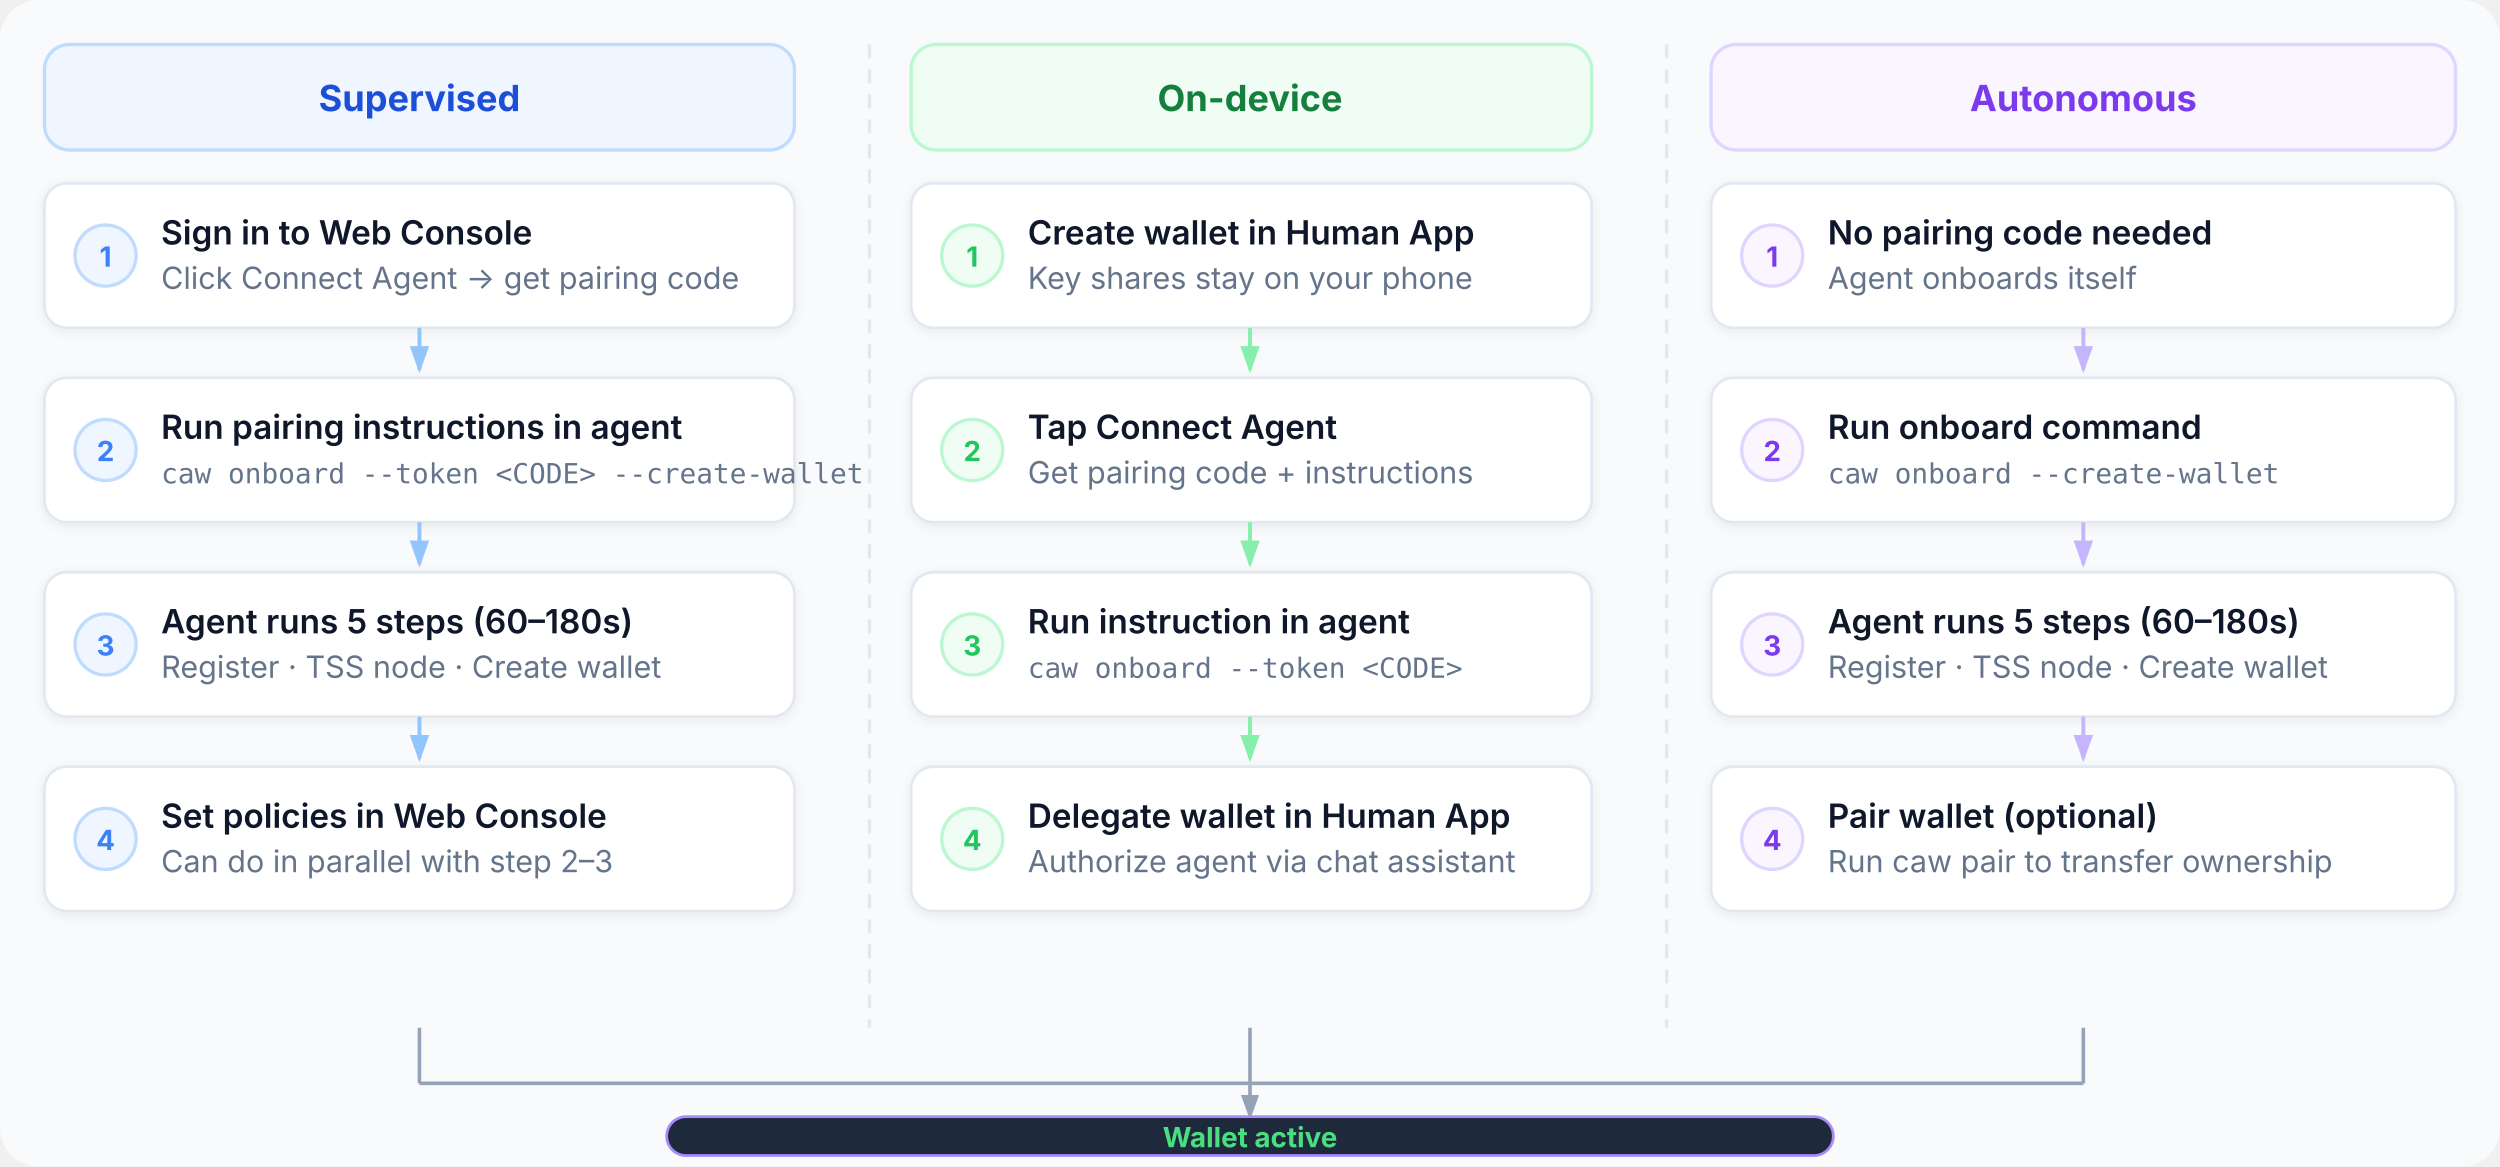
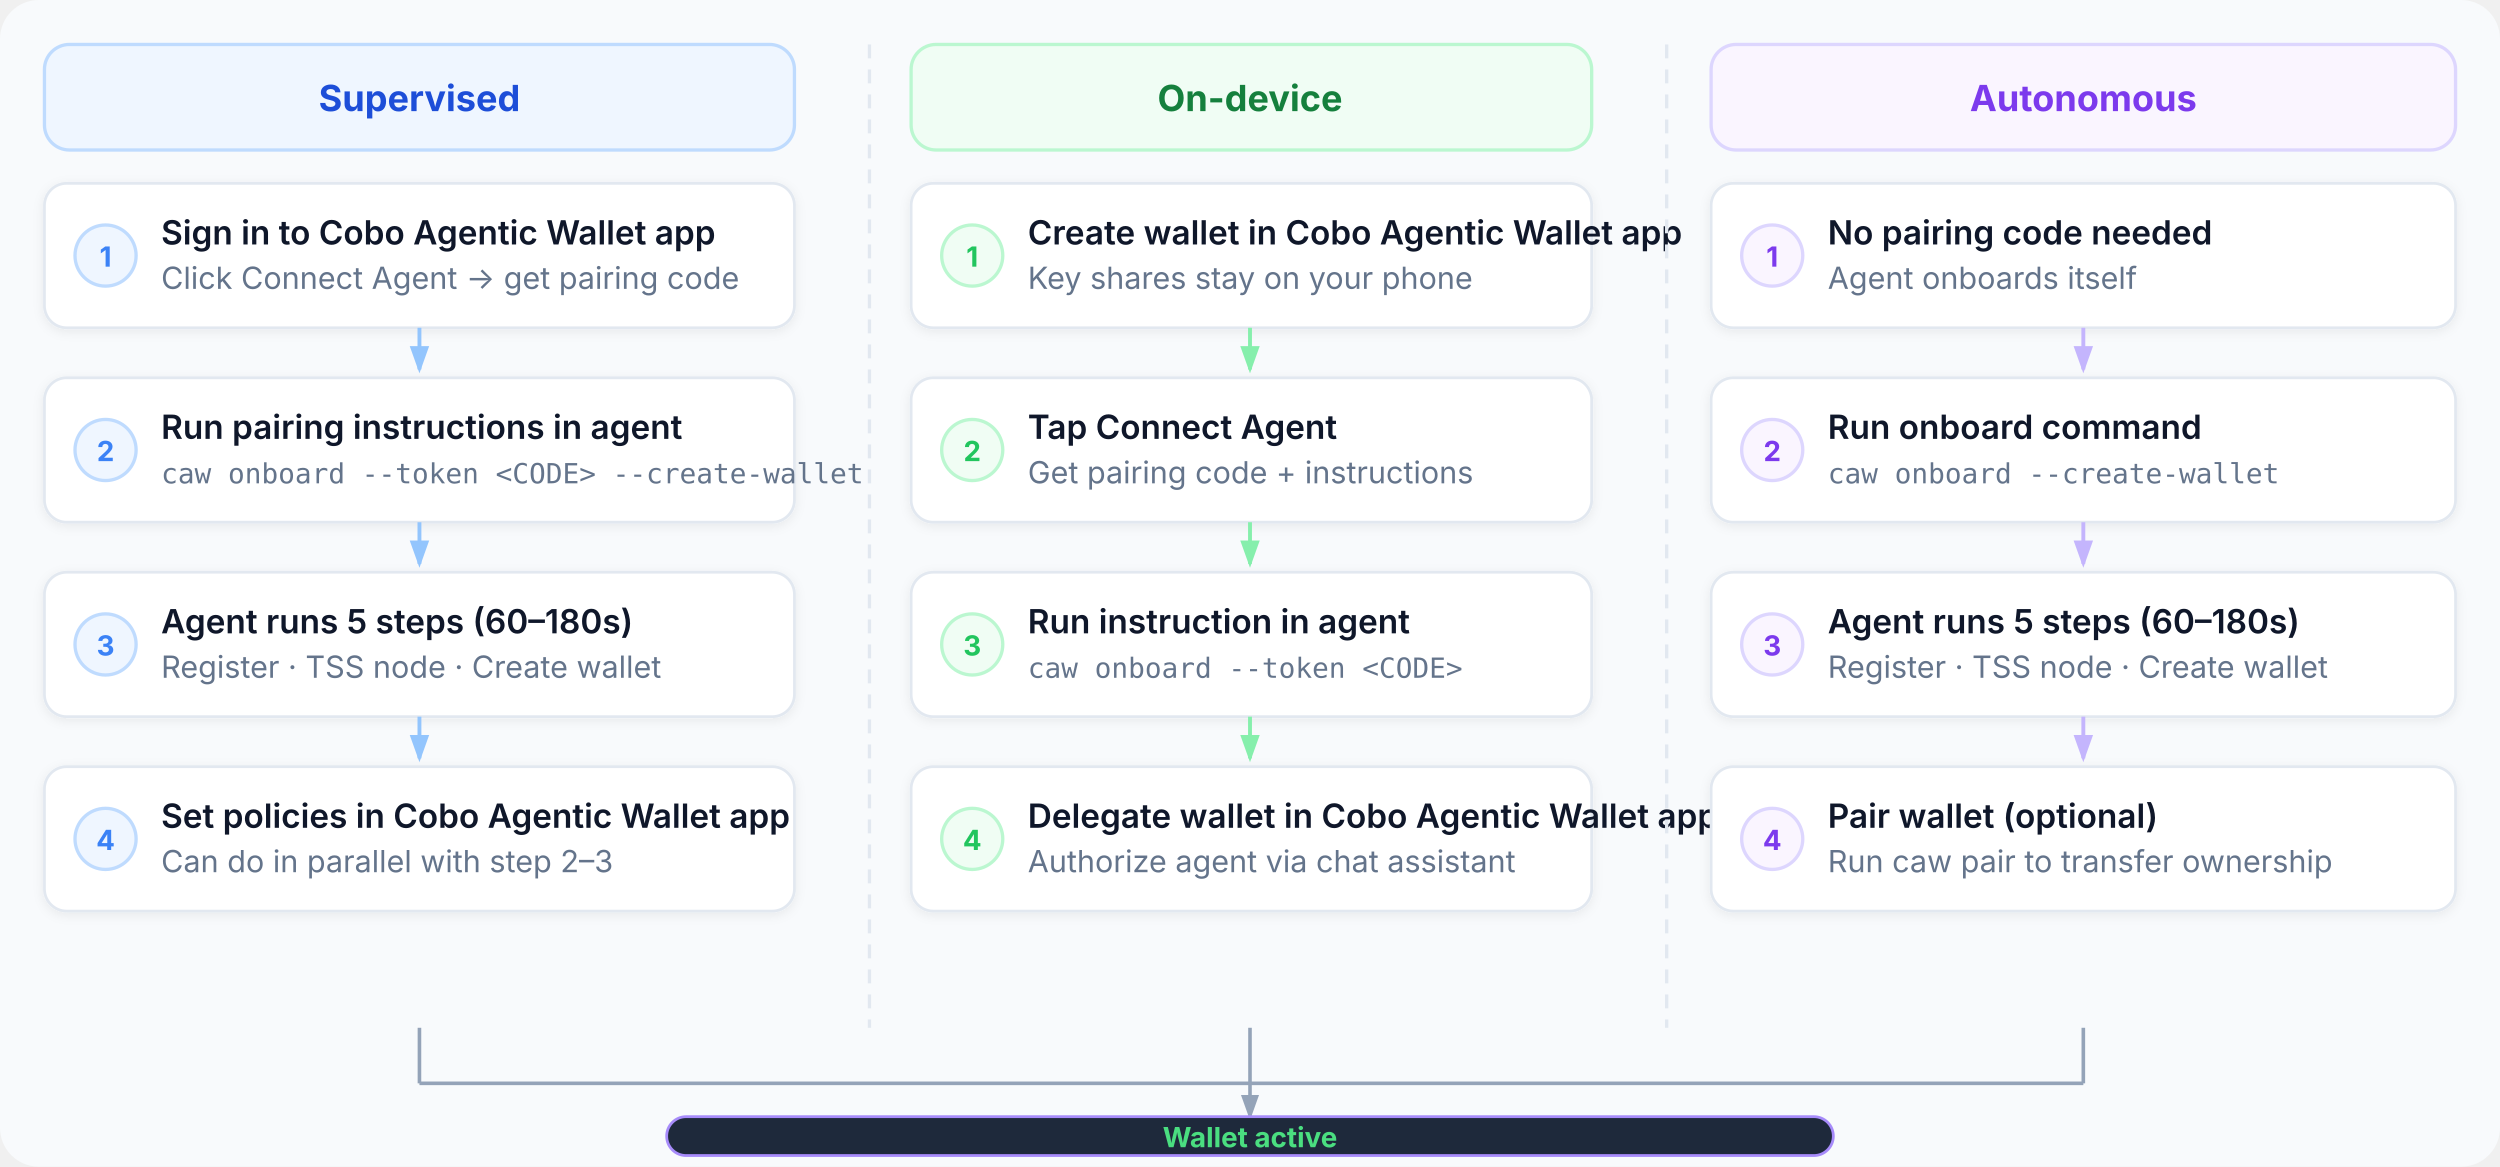
<svg xmlns="http://www.w3.org/2000/svg" viewBox="0 0 900 420" width="900" height="420">
  <defs>
    <filter id="sh">
      <feDropShadow dx="0" dy="1" stdDeviation="2" flood-color="#0F172A" flood-opacity="0.07" />
    </filter>
    <marker id="arrA" markerWidth="7" markerHeight="5" refX="6" refY="2.5" orient="auto">
      <polygon points="0 0, 7 2.5, 0 5" fill="#93C5FD" />
    </marker>
    <marker id="arrB" markerWidth="7" markerHeight="5" refX="6" refY="2.5" orient="auto">
      <polygon points="0 0, 7 2.5, 0 5" fill="#86EFAC" />
    </marker>
    <marker id="arrC" markerWidth="7" markerHeight="5" refX="6" refY="2.5" orient="auto">
      <polygon points="0 0, 7 2.5, 0 5" fill="#C4B5FD" />
    </marker>
    <marker id="arrW" markerWidth="7" markerHeight="5" refX="6" refY="2.5" orient="auto">
      <polygon points="0 0, 7 2.5, 0 5" fill="#94A3B8" />
    </marker>
  </defs>
  <rect width="900" height="420" rx="14" fill="#F8FAFC" />
  <rect x="16" y="16" width="270" height="38" rx="9" fill="#EFF6FF" stroke="#BFDBFE" stroke-width="1.2" />
  <text x="151" y="40" text-anchor="middle" font-family="system-ui,-apple-system,sans-serif" font-size="13" font-weight="700" fill="#1D4ED8">Supervised</text>
  <rect x="16" y="66" width="270" height="52" rx="8" fill="white" stroke="#E2E8F0" stroke-width="1" filter="url(#sh)" />
  <circle cx="38" cy="92" r="11" fill="#EFF6FF" stroke="#BFDBFE" stroke-width="1.2" />
  <text x="38" y="96" text-anchor="middle" font-family="system-ui,-apple-system,sans-serif" font-size="10" font-weight="700" fill="#3B82F6">1</text>
-   <text x="58" y="88" font-family="system-ui,-apple-system,sans-serif" font-size="12" font-weight="600" fill="#0F172A">Sign in to Web Console</text>
+   <text x="58" y="88" font-family="system-ui,-apple-system,sans-serif" font-size="12" font-weight="600" fill="#0F172A">Sign in to Cobo Agentic Wallet app</text>
  <text x="58" y="104" font-family="system-ui,-apple-system,sans-serif" font-size="11" fill="#64748B">Click Connect Agent → get pairing code</text>
  <line x1="151" y1="118" x2="151" y2="133" stroke="#93C5FD" stroke-width="1.4" marker-end="url(#arrA)" />
  <rect x="16" y="136" width="270" height="52" rx="8" fill="white" stroke="#E2E8F0" stroke-width="1" filter="url(#sh)" />
  <circle cx="38" cy="162" r="11" fill="#EFF6FF" stroke="#BFDBFE" stroke-width="1.2" />
  <text x="38" y="166" text-anchor="middle" font-family="system-ui,-apple-system,sans-serif" font-size="10" font-weight="700" fill="#3B82F6">2</text>
  <text x="58" y="158" font-family="system-ui,-apple-system,sans-serif" font-size="12" font-weight="600" fill="#0F172A">Run pairing instructions in agent</text>
  <text x="58" y="174" font-family="ui-monospace,Menlo,monospace" font-size="10" fill="#64748B">caw onboard --token &lt;CODE&gt; --create-wallet</text>
  <line x1="151" y1="188" x2="151" y2="203" stroke="#93C5FD" stroke-width="1.4" marker-end="url(#arrA)" />
  <rect x="16" y="206" width="270" height="52" rx="8" fill="white" stroke="#E2E8F0" stroke-width="1" filter="url(#sh)" />
  <circle cx="38" cy="232" r="11" fill="#EFF6FF" stroke="#BFDBFE" stroke-width="1.2" />
  <text x="38" y="236" text-anchor="middle" font-family="system-ui,-apple-system,sans-serif" font-size="10" font-weight="700" fill="#3B82F6">3</text>
  <text x="58" y="228" font-family="system-ui,-apple-system,sans-serif" font-size="12" font-weight="600" fill="#0F172A">Agent runs 5 steps (60–180s)</text>
  <text x="58" y="244" font-family="system-ui,-apple-system,sans-serif" font-size="11" fill="#64748B">Register · TSS node · Create wallet</text>
  <line x1="151" y1="258" x2="151" y2="273" stroke="#93C5FD" stroke-width="1.4" marker-end="url(#arrA)" />
  <rect x="16" y="276" width="270" height="52" rx="8" fill="white" stroke="#E2E8F0" stroke-width="1" filter="url(#sh)" />
  <circle cx="38" cy="302" r="11" fill="#EFF6FF" stroke="#BFDBFE" stroke-width="1.2" />
  <text x="38" y="306" text-anchor="middle" font-family="system-ui,-apple-system,sans-serif" font-size="10" font-weight="700" fill="#3B82F6">4</text>
-   <text x="58" y="298" font-family="system-ui,-apple-system,sans-serif" font-size="12" font-weight="600" fill="#0F172A">Set policies in Web Console</text>
+   <text x="58" y="298" font-family="system-ui,-apple-system,sans-serif" font-size="12" font-weight="600" fill="#0F172A">Set policies in Cobo Agentic Wallet app</text>
  <text x="58" y="314" font-family="system-ui,-apple-system,sans-serif" font-size="11" fill="#64748B">Can do in parallel with step 2–3</text>
  <line x1="313" y1="16" x2="313" y2="370" stroke="#E2E8F0" stroke-width="1.2" stroke-dasharray="5,4" />
  <rect x="328" y="16" width="245" height="38" rx="9" fill="#F0FDF4" stroke="#BBF7D0" stroke-width="1.2" />
  <text x="450" y="40" text-anchor="middle" font-family="system-ui,-apple-system,sans-serif" font-size="13" font-weight="700" fill="#15803D">On-device</text>
  <rect x="328" y="66" width="245" height="52" rx="8" fill="white" stroke="#E2E8F0" stroke-width="1" filter="url(#sh)" />
  <circle cx="350" cy="92" r="11" fill="#F0FDF4" stroke="#BBF7D0" stroke-width="1.2" />
  <text x="350" y="96" text-anchor="middle" font-family="system-ui,-apple-system,sans-serif" font-size="10" font-weight="700" fill="#22C55E">1</text>
-   <text x="370" y="88" font-family="system-ui,-apple-system,sans-serif" font-size="12" font-weight="600" fill="#0F172A">Create wallet in Human App</text>
+   <text x="370" y="88" font-family="system-ui,-apple-system,sans-serif" font-size="12" font-weight="600" fill="#0F172A">Create wallet in Cobo Agentic Wallet app</text>
  <text x="370" y="104" font-family="system-ui,-apple-system,sans-serif" font-size="11" fill="#64748B">Key shares stay on your phone</text>
  <line x1="450" y1="118" x2="450" y2="133" stroke="#86EFAC" stroke-width="1.4" marker-end="url(#arrB)" />
  <rect x="328" y="136" width="245" height="52" rx="8" fill="white" stroke="#E2E8F0" stroke-width="1" filter="url(#sh)" />
  <circle cx="350" cy="162" r="11" fill="#F0FDF4" stroke="#BBF7D0" stroke-width="1.2" />
  <text x="350" y="166" text-anchor="middle" font-family="system-ui,-apple-system,sans-serif" font-size="10" font-weight="700" fill="#22C55E">2</text>
  <text x="370" y="158" font-family="system-ui,-apple-system,sans-serif" font-size="12" font-weight="600" fill="#0F172A">Tap Connect Agent</text>
  <text x="370" y="174" font-family="system-ui,-apple-system,sans-serif" font-size="11" fill="#64748B">Get pairing code + instructions</text>
  <line x1="450" y1="188" x2="450" y2="203" stroke="#86EFAC" stroke-width="1.4" marker-end="url(#arrB)" />
  <rect x="328" y="206" width="245" height="52" rx="8" fill="white" stroke="#E2E8F0" stroke-width="1" filter="url(#sh)" />
  <circle cx="350" cy="232" r="11" fill="#F0FDF4" stroke="#BBF7D0" stroke-width="1.2" />
  <text x="350" y="236" text-anchor="middle" font-family="system-ui,-apple-system,sans-serif" font-size="10" font-weight="700" fill="#22C55E">3</text>
  <text x="370" y="228" font-family="system-ui,-apple-system,sans-serif" font-size="12" font-weight="600" fill="#0F172A">Run instruction in agent</text>
  <text x="370" y="244" font-family="ui-monospace,Menlo,monospace" font-size="10" fill="#64748B">caw onboard --token &lt;CODE&gt;</text>
  <line x1="450" y1="258" x2="450" y2="273" stroke="#86EFAC" stroke-width="1.4" marker-end="url(#arrB)" />
  <rect x="328" y="276" width="245" height="52" rx="8" fill="white" stroke="#E2E8F0" stroke-width="1" filter="url(#sh)" />
  <circle cx="350" cy="302" r="11" fill="#F0FDF4" stroke="#BBF7D0" stroke-width="1.2" />
  <text x="350" y="306" text-anchor="middle" font-family="system-ui,-apple-system,sans-serif" font-size="10" font-weight="700" fill="#22C55E">4</text>
-   <text x="370" y="298" font-family="system-ui,-apple-system,sans-serif" font-size="12" font-weight="600" fill="#0F172A">Delegate wallet in Human App</text>
+   <text x="370" y="298" font-family="system-ui,-apple-system,sans-serif" font-size="12" font-weight="600" fill="#0F172A">Delegate wallet in Cobo Agentic Wallet app</text>
  <text x="370" y="314" font-family="system-ui,-apple-system,sans-serif" font-size="11" fill="#64748B">Authorize agent via chat assistant</text>
  <line x1="600" y1="16" x2="600" y2="370" stroke="#E2E8F0" stroke-width="1.2" stroke-dasharray="5,4" />
  <rect x="616" y="16" width="268" height="38" rx="9" fill="#FAF5FF" stroke="#DDD6FE" stroke-width="1.2" />
  <text x="750" y="40" text-anchor="middle" font-family="system-ui,-apple-system,sans-serif" font-size="13" font-weight="700" fill="#7C3AED">Autonomous</text>
  <rect x="616" y="66" width="268" height="52" rx="8" fill="white" stroke="#E2E8F0" stroke-width="1" filter="url(#sh)" />
  <circle cx="638" cy="92" r="11" fill="#FAF5FF" stroke="#DDD6FE" stroke-width="1.2" />
  <text x="638" y="96" text-anchor="middle" font-family="system-ui,-apple-system,sans-serif" font-size="10" font-weight="700" fill="#7C3AED">1</text>
  <text x="658" y="88" font-family="system-ui,-apple-system,sans-serif" font-size="12" font-weight="600" fill="#0F172A">No pairing code needed</text>
  <text x="658" y="104" font-family="system-ui,-apple-system,sans-serif" font-size="11" fill="#64748B">Agent onboards itself</text>
  <line x1="750" y1="118" x2="750" y2="133" stroke="#C4B5FD" stroke-width="1.4" marker-end="url(#arrC)" />
  <rect x="616" y="136" width="268" height="52" rx="8" fill="white" stroke="#E2E8F0" stroke-width="1" filter="url(#sh)" />
  <circle cx="638" cy="162" r="11" fill="#FAF5FF" stroke="#DDD6FE" stroke-width="1.2" />
  <text x="638" y="166" text-anchor="middle" font-family="system-ui,-apple-system,sans-serif" font-size="10" font-weight="700" fill="#7C3AED">2</text>
  <text x="658" y="158" font-family="system-ui,-apple-system,sans-serif" font-size="12" font-weight="600" fill="#0F172A">Run onboard command</text>
  <text x="658" y="174" font-family="ui-monospace,Menlo,monospace" font-size="10" fill="#64748B">caw onboard --create-wallet</text>
  <line x1="750" y1="188" x2="750" y2="203" stroke="#C4B5FD" stroke-width="1.4" marker-end="url(#arrC)" />
  <rect x="616" y="206" width="268" height="52" rx="8" fill="white" stroke="#E2E8F0" stroke-width="1" filter="url(#sh)" />
  <circle cx="638" cy="232" r="11" fill="#FAF5FF" stroke="#DDD6FE" stroke-width="1.2" />
  <text x="638" y="236" text-anchor="middle" font-family="system-ui,-apple-system,sans-serif" font-size="10" font-weight="700" fill="#7C3AED">3</text>
  <text x="658" y="228" font-family="system-ui,-apple-system,sans-serif" font-size="12" font-weight="600" fill="#0F172A">Agent runs 5 steps (60–180s)</text>
  <text x="658" y="244" font-family="system-ui,-apple-system,sans-serif" font-size="11" fill="#64748B">Register · TSS node · Create wallet</text>
  <line x1="750" y1="258" x2="750" y2="273" stroke="#C4B5FD" stroke-width="1.4" marker-end="url(#arrC)" />
  <rect x="616" y="276" width="268" height="52" rx="8" fill="white" stroke="#E2E8F0" stroke-width="1" filter="url(#sh)" />
  <circle cx="638" cy="302" r="11" fill="#FAF5FF" stroke="#DDD6FE" stroke-width="1.2" />
  <text x="638" y="306" text-anchor="middle" font-family="system-ui,-apple-system,sans-serif" font-size="10" font-weight="700" fill="#7C3AED">4</text>
  <text x="658" y="298" font-family="system-ui,-apple-system,sans-serif" font-size="12" font-weight="600" fill="#0F172A">Pair wallet (optional)</text>
  <text x="658" y="314" font-family="system-ui,-apple-system,sans-serif" font-size="11" fill="#64748B">Run caw pair to transfer ownership</text>
  <line x1="151" y1="370" x2="151" y2="390" stroke="#94A3B8" stroke-width="1.3" />
  <line x1="450" y1="370" x2="450" y2="390" stroke="#94A3B8" stroke-width="1.3" />
  <line x1="750" y1="370" x2="750" y2="390" stroke="#94A3B8" stroke-width="1.3" />
  <line x1="151" y1="390" x2="750" y2="390" stroke="#94A3B8" stroke-width="1.3" />
  <line x1="450" y1="390" x2="450" y2="402" stroke="#94A3B8" stroke-width="1.3" marker-end="url(#arrW)" />
  <rect x="240" y="402" width="420" height="14" rx="7" fill="#1E293B" stroke="#A78BFA" stroke-width="1" />
  <text x="450" y="413" text-anchor="middle" font-family="system-ui,-apple-system,sans-serif" font-size="10" font-weight="700" fill="#4ADE80">Wallet active</text>
</svg>
